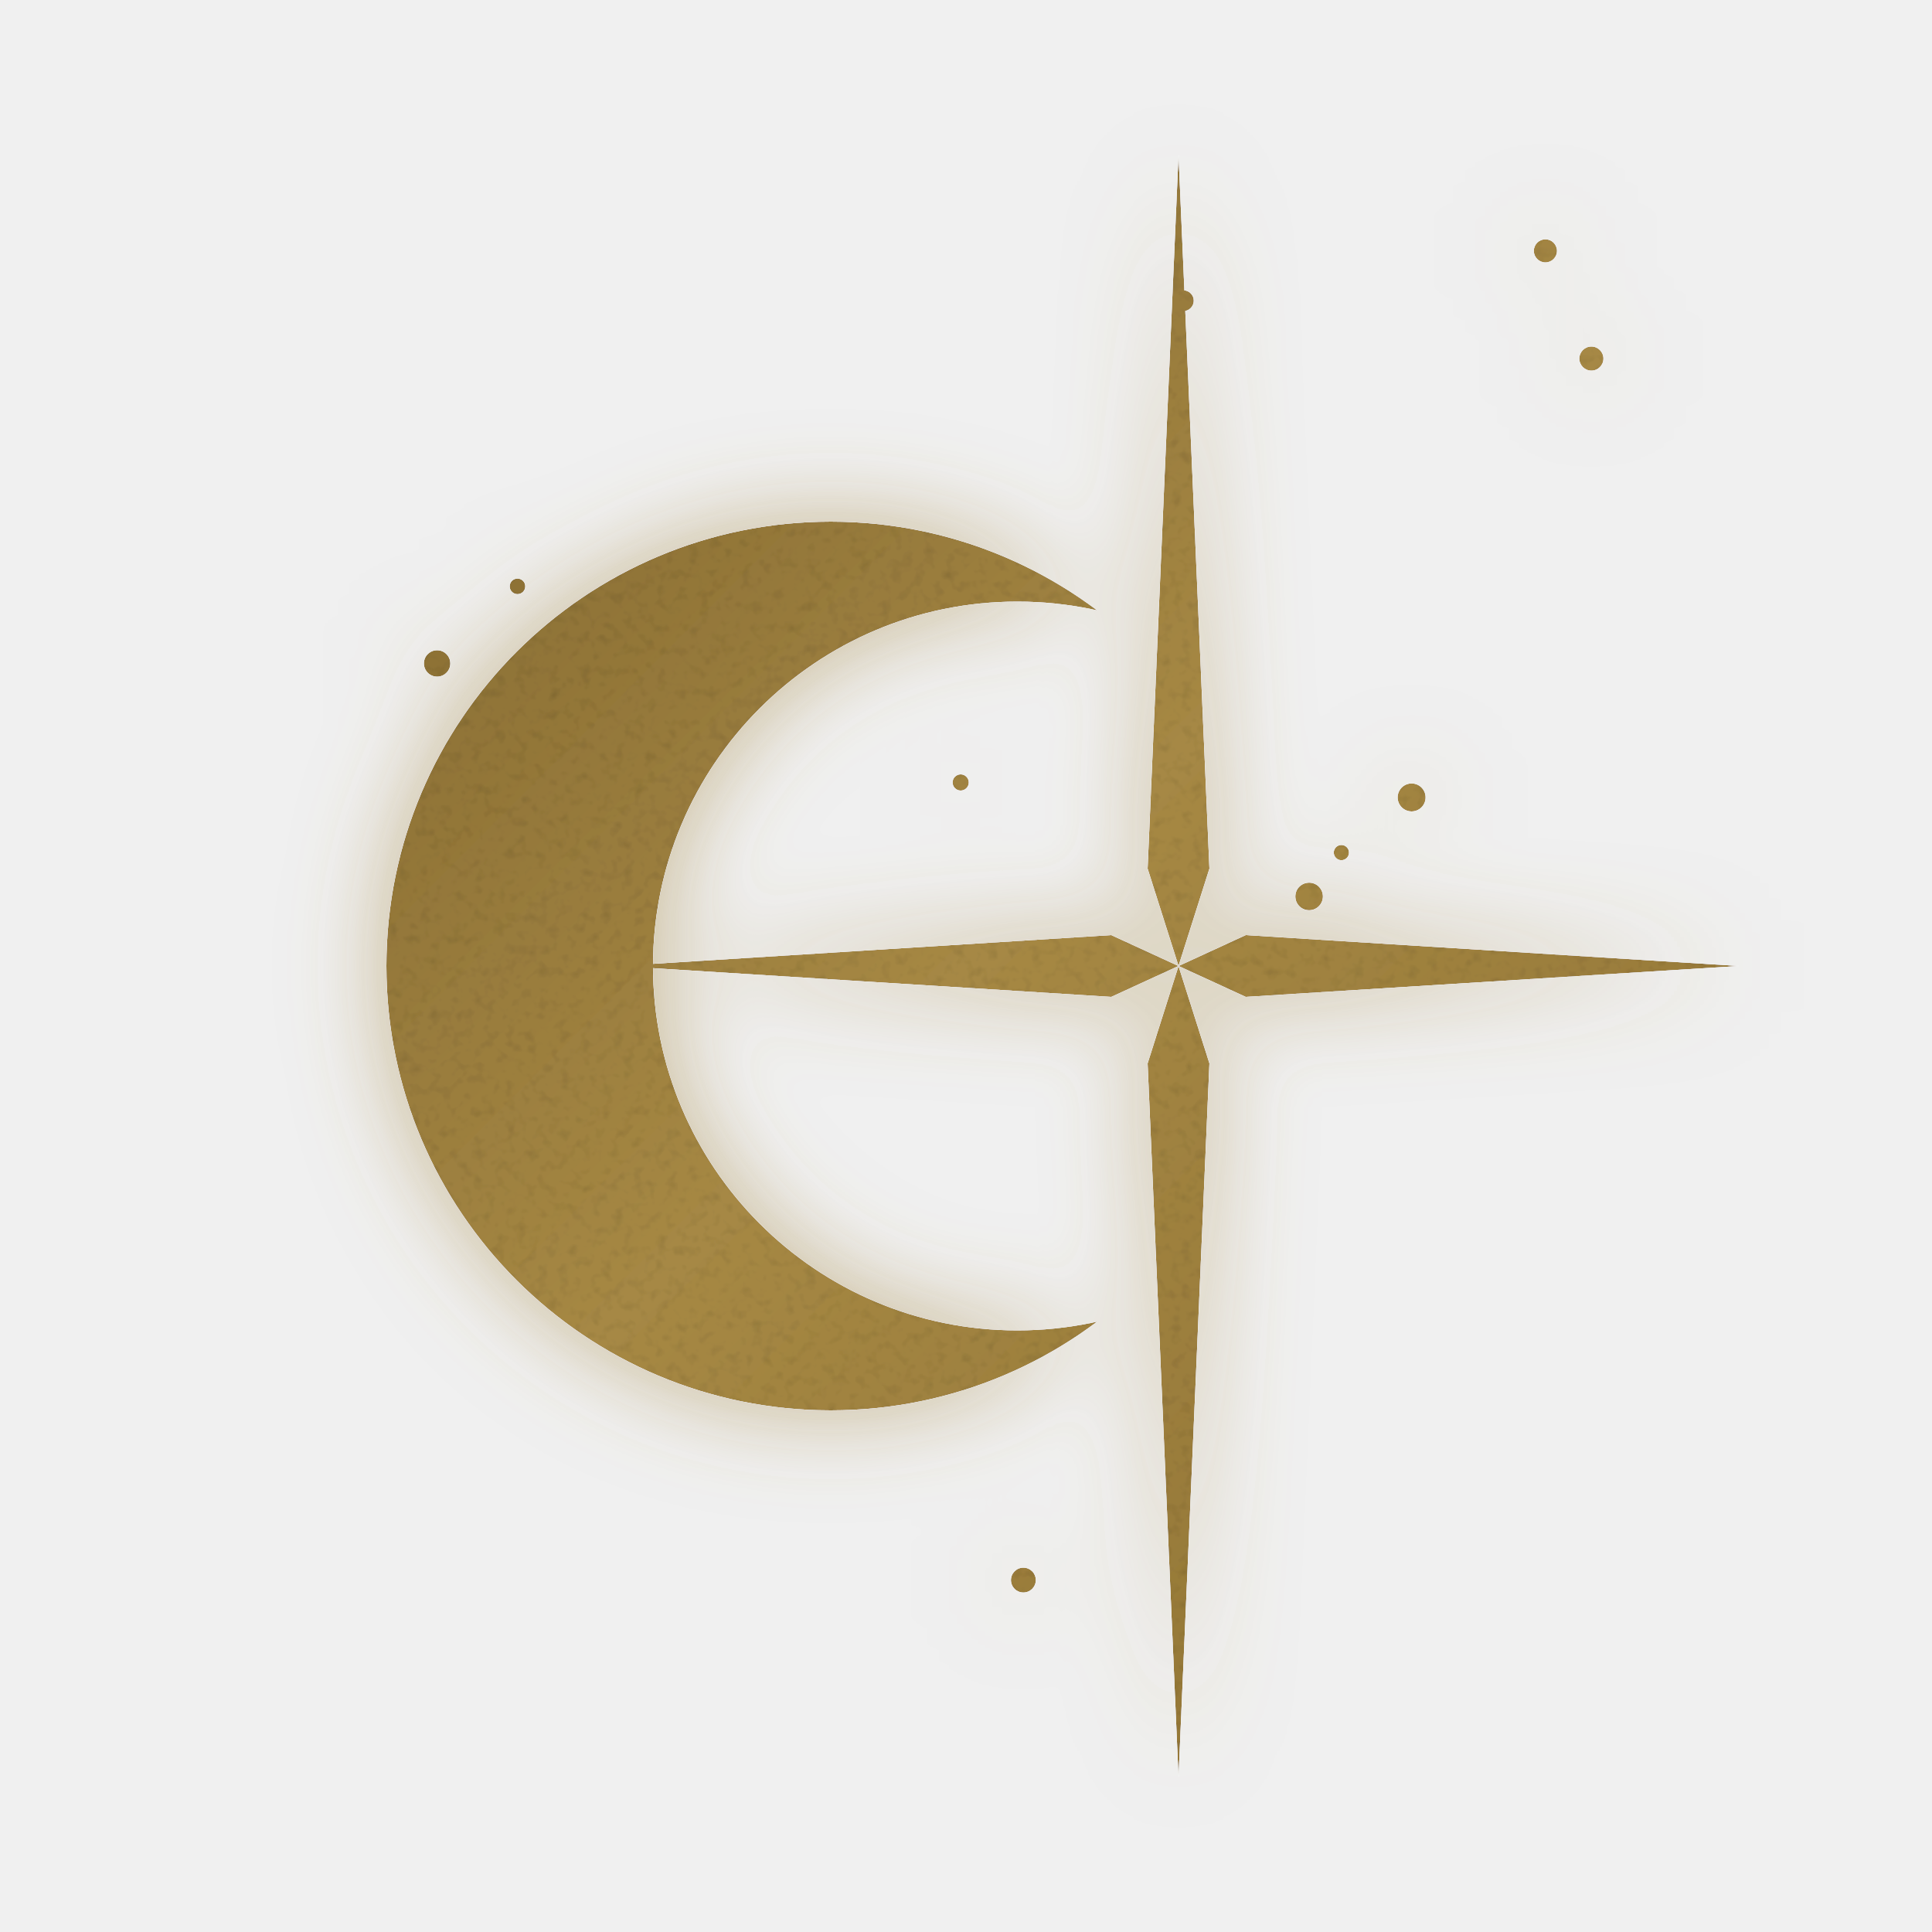
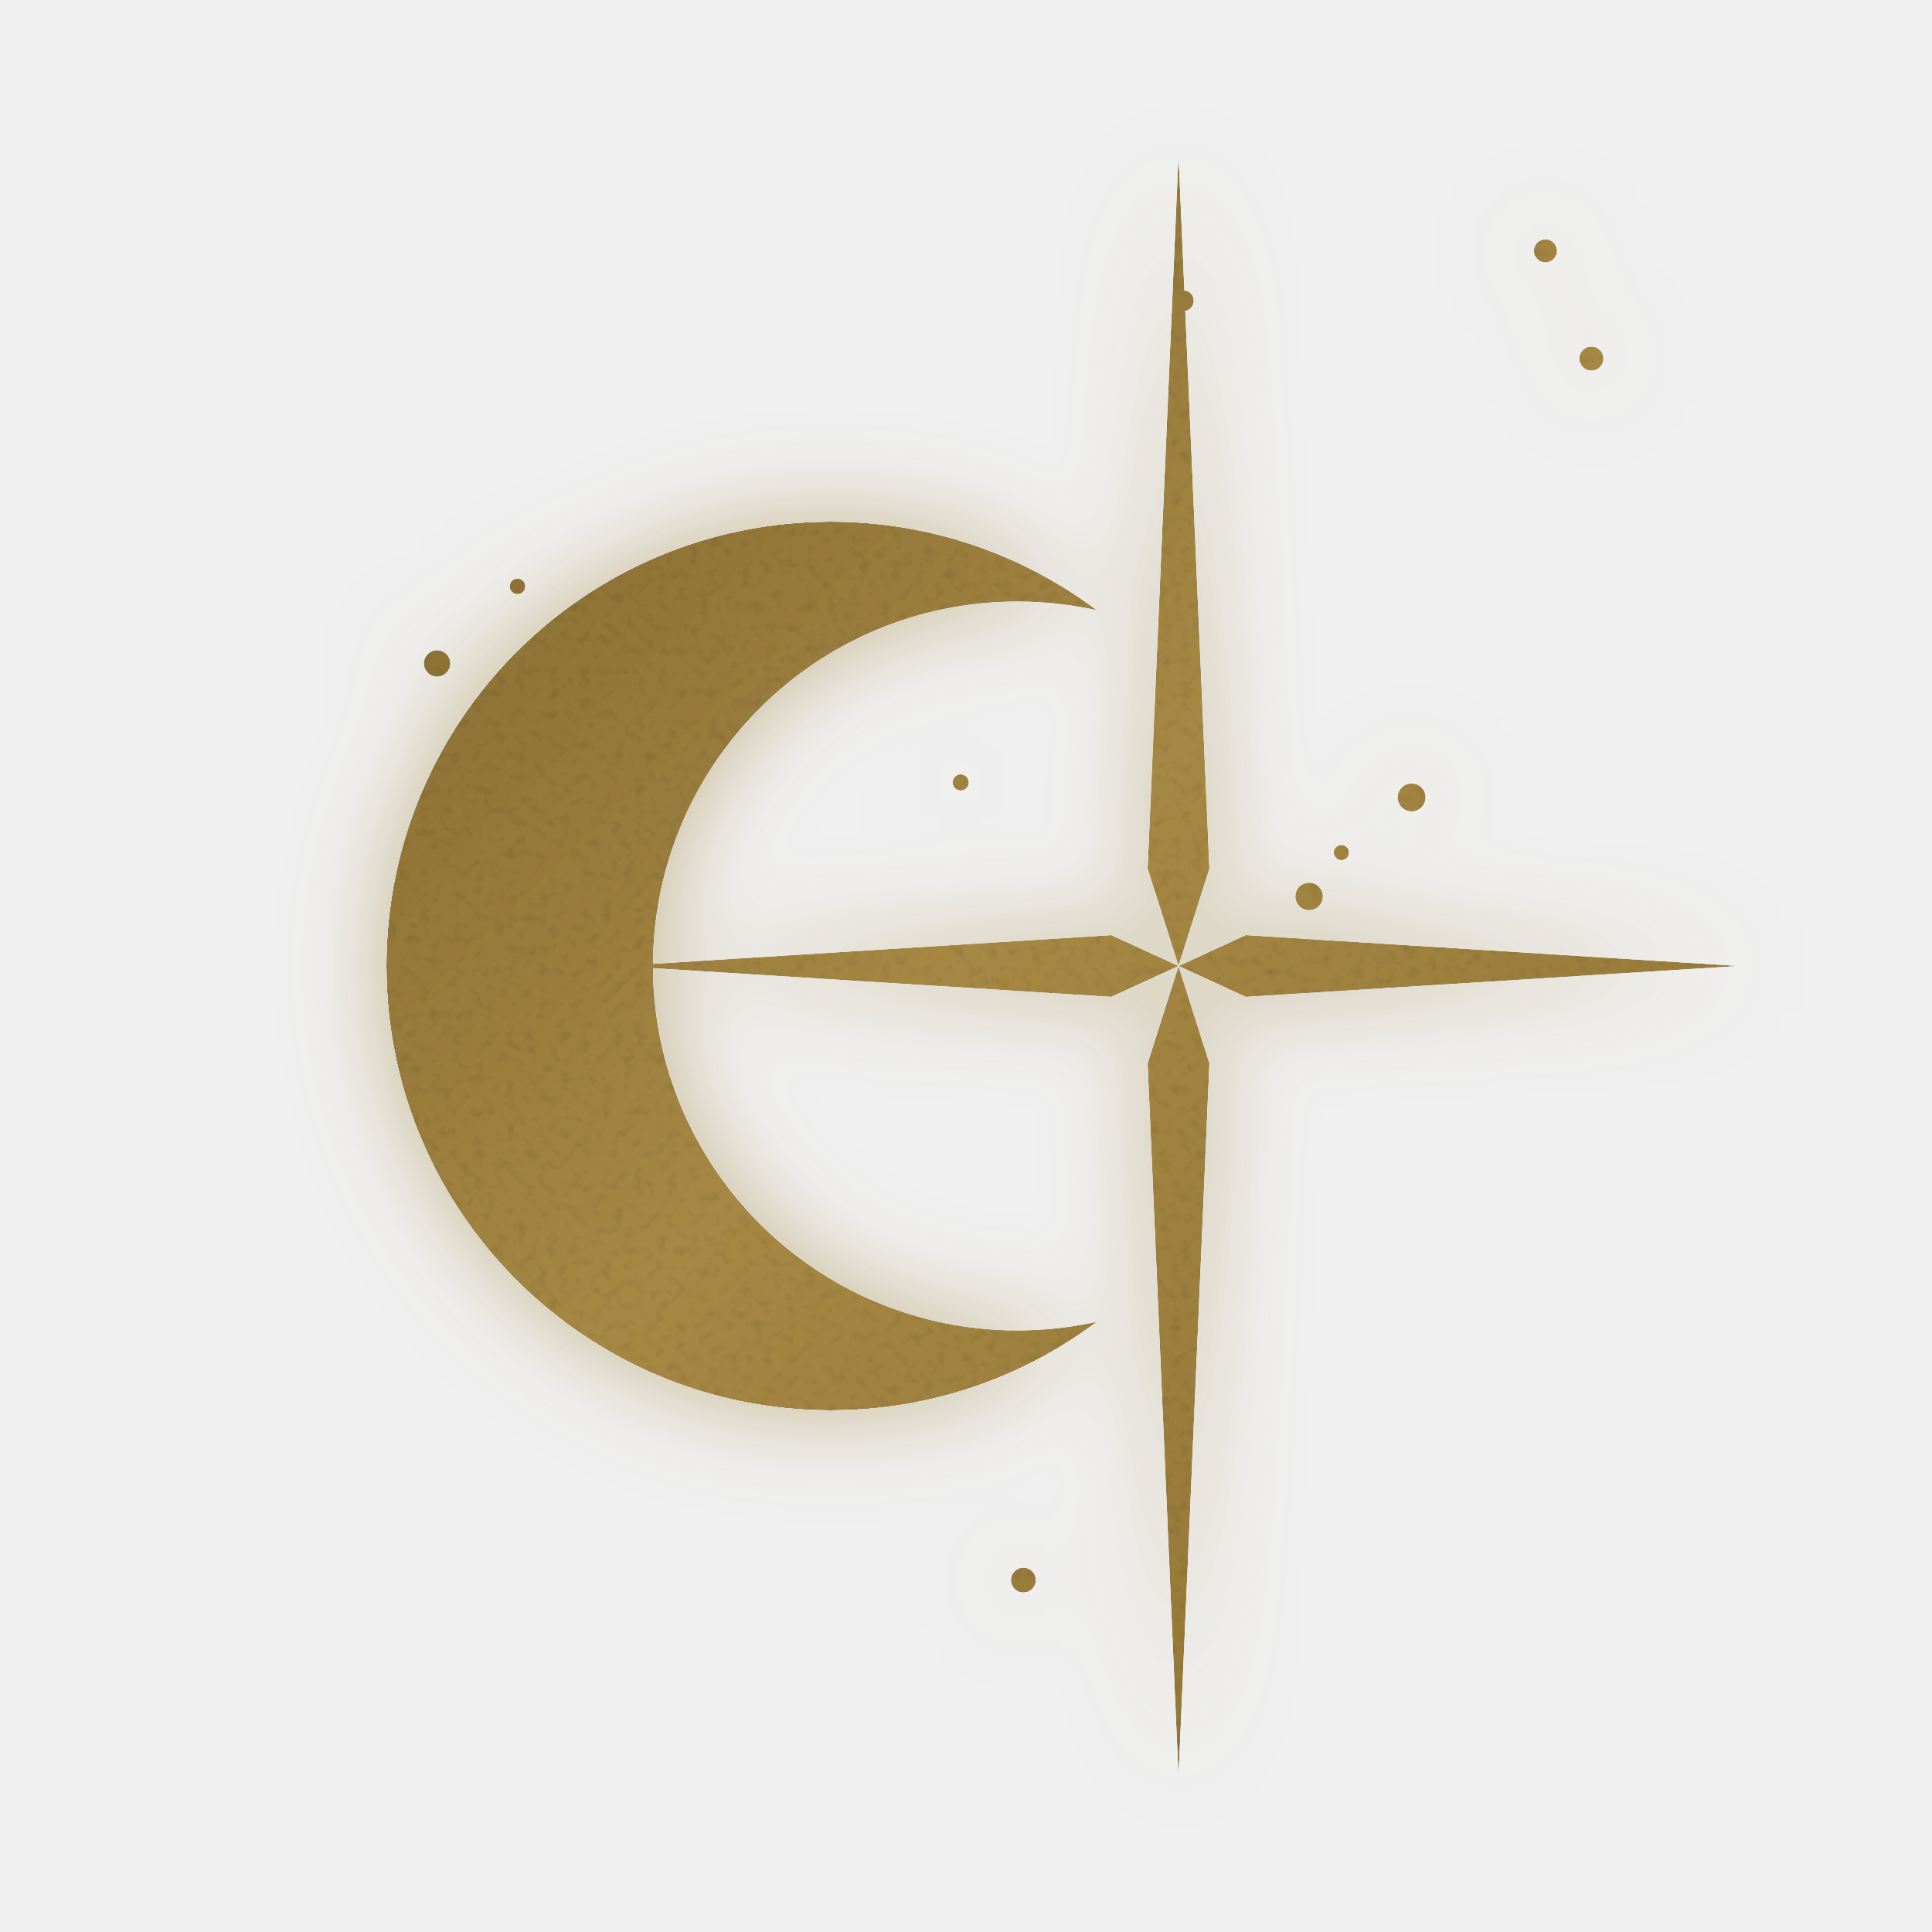
<svg xmlns="http://www.w3.org/2000/svg" viewBox="0 0 200 200">
  <defs>
    <linearGradient id="eouro" gradientUnits="userSpaceOnUse" x1="0" y1="0" x2="200" y2="200">
      <stop offset="0" stop-color="#6E5523" />
      <stop offset=".5" stop-color="#A68844" />
      <stop offset="1" stop-color="#85692B" />
    </linearGradient>
    <radialGradient id="eluz">
      <stop offset="0" stop-color="#A68844" stop-opacity=".85" />
      <stop offset=".35" stop-color="#A68844" stop-opacity=".35" />
      <stop offset="1" stop-color="#A68844" stop-opacity="0" />
    </radialGradient>
    <filter id="efolha" x="-5%" y="-5%" width="110%" height="110%">
      <feTurbulence type="fractalNoise" baseFrequency=".9" numOctaves="2" seed="4" result="t" />
      <feColorMatrix in="t" type="saturate" values="0" result="g" />
      <feComponentTransfer in="g" result="g2">
        <feFuncR type="linear" slope=".55" intercept=".72" />
        <feFuncG type="linear" slope=".55" intercept=".72" />
        <feFuncB type="linear" slope=".55" intercept=".72" />
        <feFuncA type="table" tableValues="1 1" />
      </feComponentTransfer>
      <feBlend in="SourceGraphic" in2="g2" mode="multiply" result="b" />
      <feComposite in="b" in2="SourceGraphic" operator="in" />
    </filter>
    <filter id="ebrilho" x="-40%" y="-40%" width="180%" height="180%">
      <feGaussianBlur in="SourceAlpha" stdDeviation="5" result="bl" />
      <feFlood flood-color="#A68844" flood-opacity=".55" />
      <feComposite in2="bl" operator="in" result="gl" />
      <feMerge>
        <feMergeNode in="gl" />
        <feMergeNode in="SourceGraphic" />
      </feMerge>
    </filter>
    <filter id="esombra" x="-15%" y="-15%" width="130%" height="140%">
      <feDropShadow dx="0" dy="3" stdDeviation="3.5" flood-color="#000" flood-opacity=".28" />
    </filter>
    <filter id="enevoa" x="-50%" y="-50%" width="200%" height="200%">
      <feGaussianBlur stdDeviation="4" />
    </filter>
    <filter id="epapel" x="0" y="0" width="100%" height="100%">
      <feTurbulence type="fractalNoise" baseFrequency=".75" numOctaves="3" seed="9" result="t" />
      <feColorMatrix in="t" type="matrix" values="0 0 0 0 .35  0 0 0 0 .28  0 0 0 0 .2  0 0 0 .22 0" result="n" />
      <feComposite in="n" in2="SourceGraphic" operator="in" result="nn" />
      <feMerge>
        <feMergeNode in="SourceGraphic" />
        <feMergeNode in="nn" />
      </feMerge>
    </filter>
  </defs>
  <g filter="url(#ebrilho)">
    <g filter="url(#efolha)">
-       <path fill="url(#eouro)" fill-rule="evenodd" d="M40 100a46 46 0 1 0 92 0a46 46 0 1 0 -92 0ZM67.6 100a37.72 37.72 0 1 0 75.44 0a37.72 37.72 0 1 0 -75.44 0Z" clip-path="url(#ecl475977)" />
-       <clipPath id="ecl475977">
-         <circle cx="86" cy="100" r="46" />
-       </clipPath>
+       <mask id="emk1537402" maskUnits="userSpaceOnUse" x="38" y="52" width="96" height="96">
+         <circle cx="86" cy="100" r="46" fill="#fff" />
+         <circle cx="105.32" cy="100" r="37.72" fill="#000" />
+       </mask>
+       <circle cx="86" cy="100" r="46" fill="url(#eouro)" mask="url(#emk1537402)" />
      <path fill="url(#eouro)" d="M122 100 L125.2 89.92 L122 16 L118.8 89.92Z" />
      <path fill="url(#eouro)" d="M122 100 L118.8 110.08 L122 184 L125.2 110.08Z" />
      <path fill="url(#eouro)" d="M122 100 L128.96 103.2 L180 100 L128.96 96.8Z" />
      <path fill="url(#eouro)" d="M122 100 L115.04 96.8 L64 100 L115.04 103.2Z" />
      <circle cx="99.45" cy="81" r="0.84" fill="url(#eouro)" />
      <circle cx="159.98" cy="25.97" r="1.2" fill="url(#eouro)" />
      <circle cx="164.74" cy="37.12" r="1.25" fill="url(#eouro)" />
      <circle cx="122.5" cy="31.13" r="1.08" fill="url(#eouro)" />
      <circle cx="135.52" cy="92.8" r="1.43" fill="url(#eouro)" />
      <circle cx="53.57" cy="60.7" r="0.81" fill="url(#eouro)" />
      <circle cx="105.94" cy="163.57" r="1.29" fill="url(#eouro)" />
      <circle cx="146.13" cy="82.55" r="1.45" fill="url(#eouro)" />
      <circle cx="45.25" cy="68.68" r="1.37" fill="url(#eouro)" />
      <circle cx="138.86" cy="88.26" r="0.79" fill="url(#eouro)" />
    </g>
  </g>
</svg>
